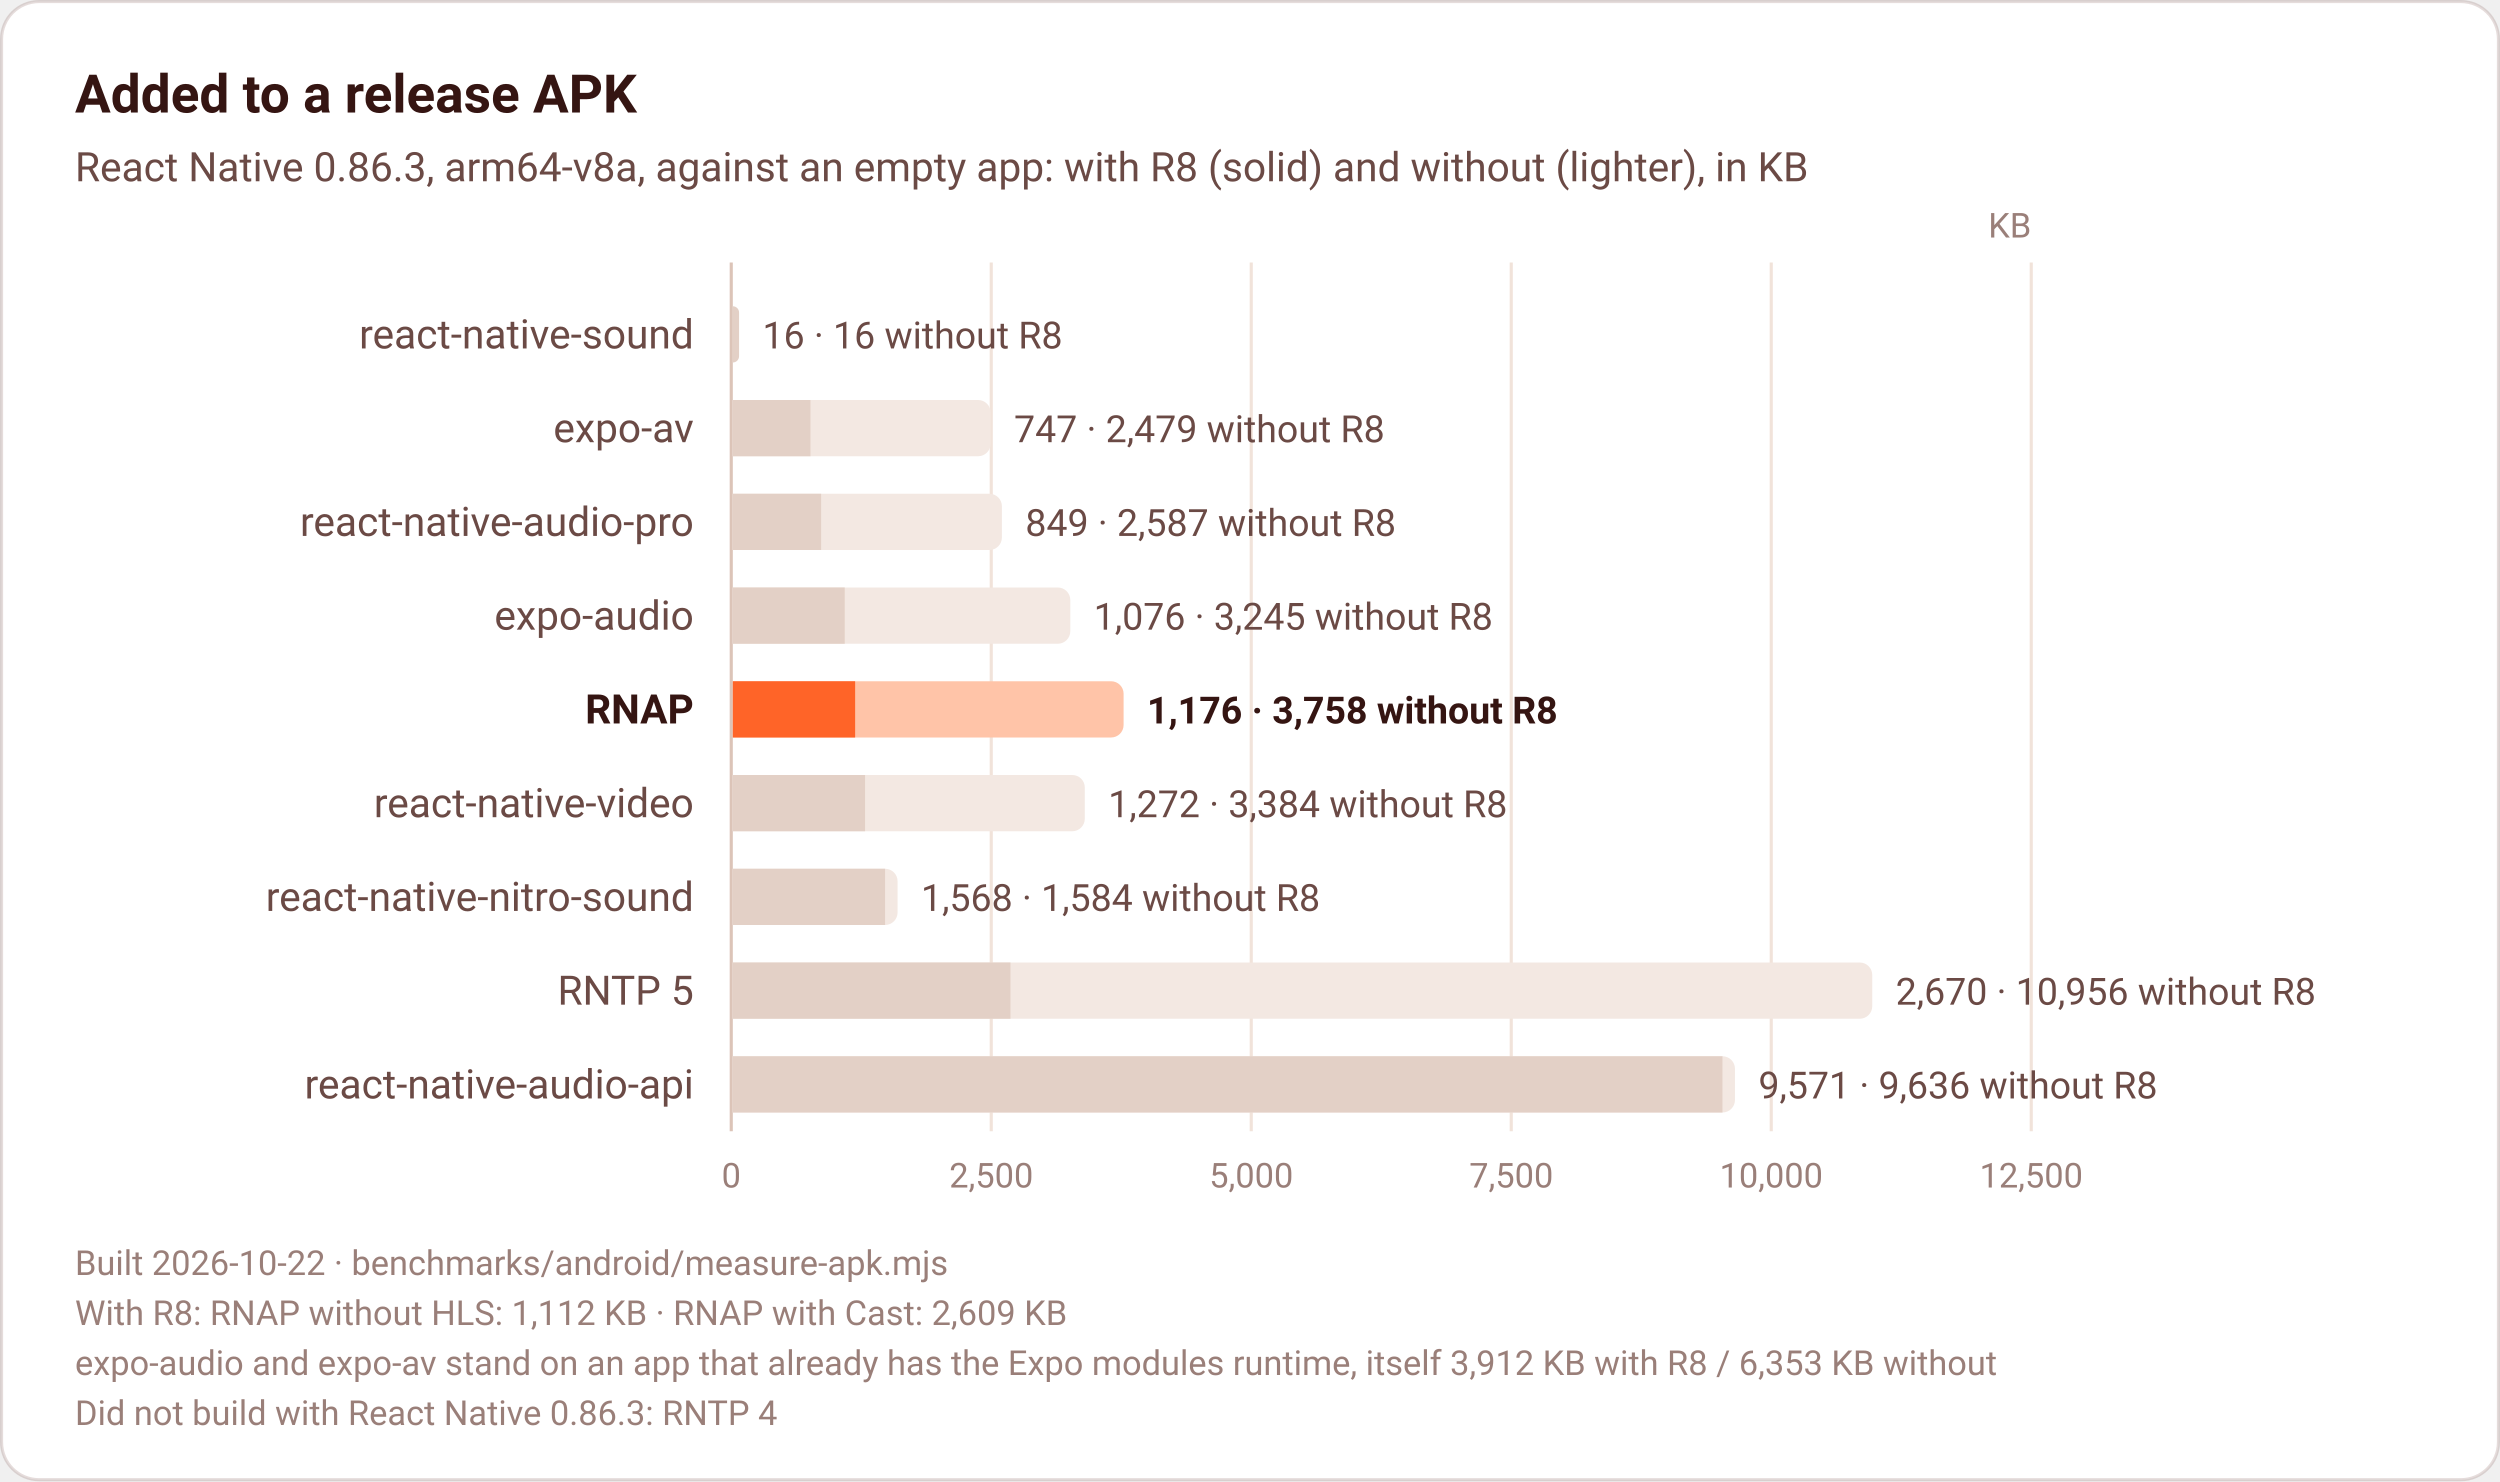
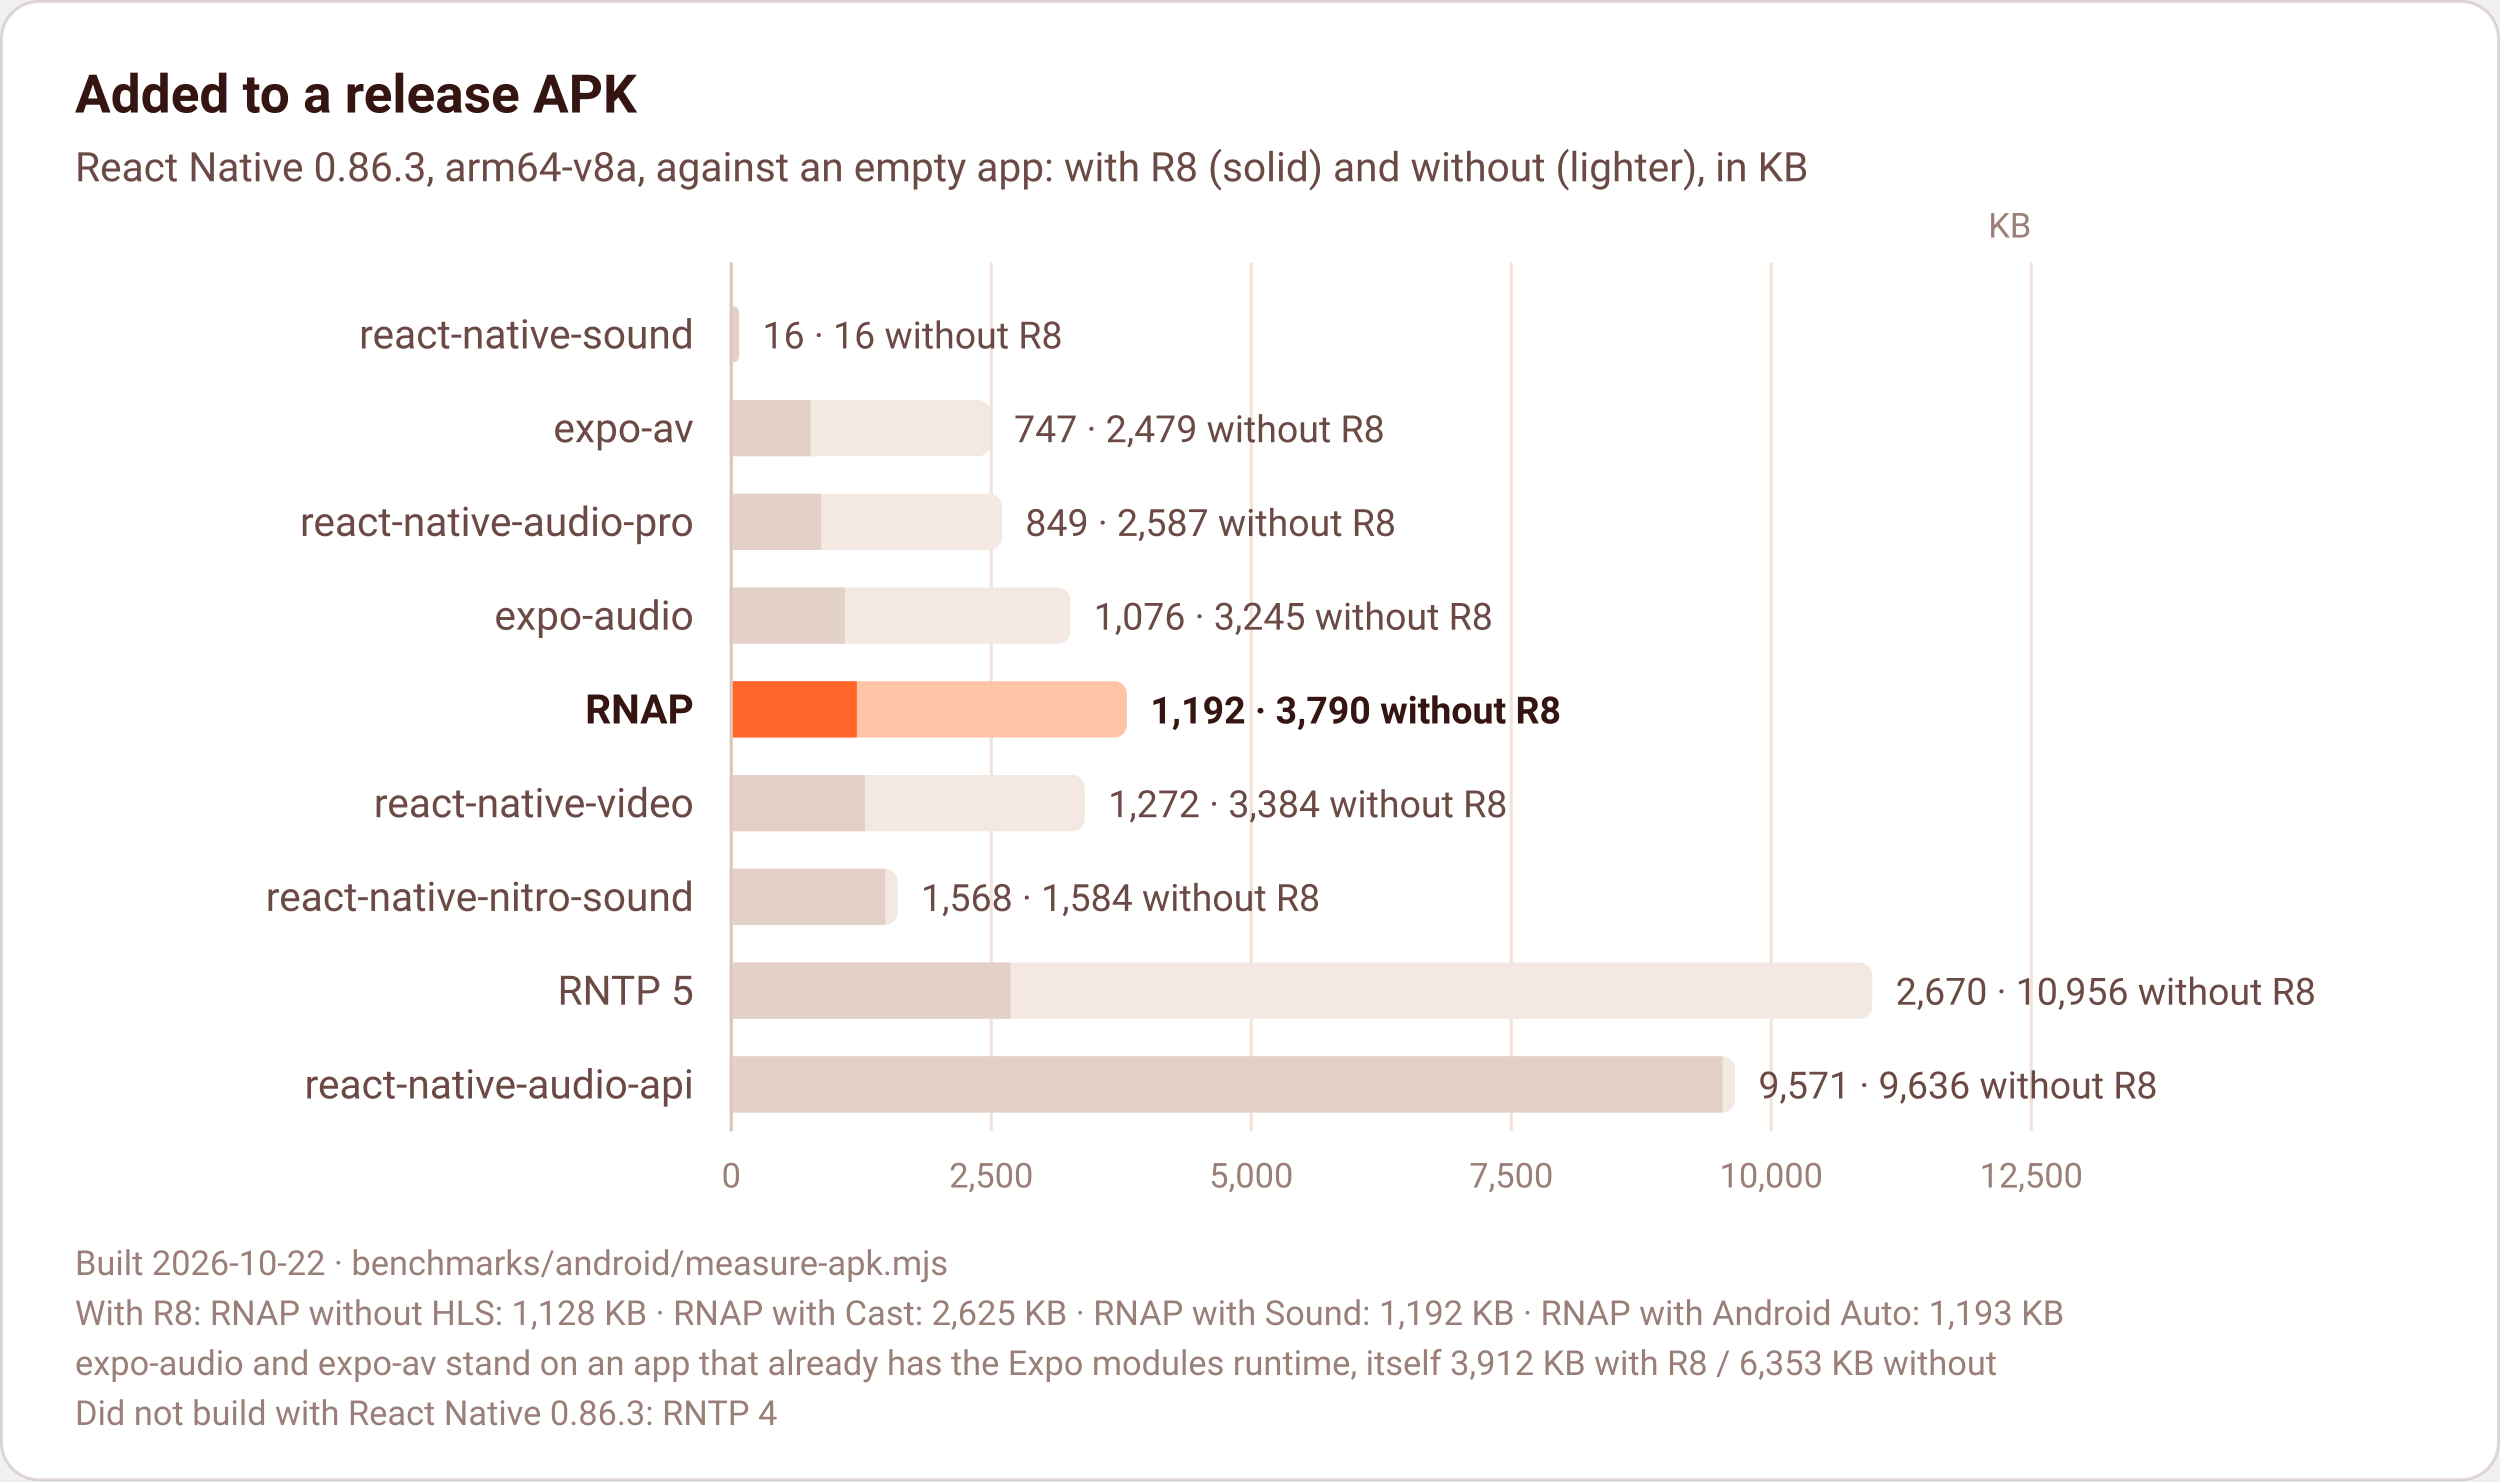
<svg xmlns="http://www.w3.org/2000/svg" width="800" height="474" viewBox="0 0 800 474" font-family="system-ui, -apple-system, &quot;Segoe UI&quot;, Roboto, sans-serif" role="img" aria-labelledby="t d">
  <rect x="0.5" y="0.5" width="799" height="473" rx="12" fill="#ffffff" stroke="rgba(91,34,28,0.16)" />
  <text x="24" y="36" font-size="17" font-weight="600" fill="#351512">Added to a release APK</text>
  <text x="24" y="58" font-size="13" fill="#6b4a45">React Native 0.86.3, arm64-v8a, against an empty app: with R8 (solid) and without (lighter), in KB</text>
  <line x1="234" y1="84" x2="234" y2="362" stroke="#dcc4b8" stroke-width="1" />
  <text x="234" y="380" font-size="11" fill="#9a7f79" text-anchor="middle" style="font-variant-numeric:tabular-nums">0</text>
  <line x1="317.2" y1="84" x2="317.2" y2="362" stroke="#f1e3da" stroke-width="1" />
  <text x="317.2" y="380" font-size="11" fill="#9a7f79" text-anchor="middle" style="font-variant-numeric:tabular-nums">2,500</text>
  <line x1="400.4" y1="84" x2="400.4" y2="362" stroke="#f1e3da" stroke-width="1" />
  <text x="400.4" y="380" font-size="11" fill="#9a7f79" text-anchor="middle" style="font-variant-numeric:tabular-nums">5,000</text>
  <line x1="483.6" y1="84" x2="483.6" y2="362" stroke="#f1e3da" stroke-width="1" />
  <text x="483.6" y="380" font-size="11" fill="#9a7f79" text-anchor="middle" style="font-variant-numeric:tabular-nums">7,500</text>
  <line x1="566.8" y1="84" x2="566.8" y2="362" stroke="#f1e3da" stroke-width="1" />
  <text x="566.8" y="380" font-size="11" fill="#9a7f79" text-anchor="middle" style="font-variant-numeric:tabular-nums">10,000</text>
  <line x1="650" y1="84" x2="650" y2="362" stroke="#f1e3da" stroke-width="1" />
  <text x="650" y="380" font-size="11" fill="#9a7f79" text-anchor="middle" style="font-variant-numeric:tabular-nums">12,500</text>
  <text x="650" y="76" font-size="11" fill="#9a7f79" text-anchor="end">KB</text>
  <text x="222" y="111.5" font-size="13" fill="#6b4a45" font-weight="400" text-anchor="end">react-native-sound</text>
  <path d="M234.5,98h0a2,2 0 0 1 2,2v14a2,2 0 0 1 -2,2h-0z" fill="#e3d0c6" />
  <text x="244" y="111.5" font-size="12" fill="#6b4a45" font-weight="400" style="font-variant-numeric:tabular-nums">16 · 16 without R8</text>
  <text x="222" y="141.5" font-size="13" fill="#6b4a45" font-weight="400" text-anchor="end">expo-av</text>
  <path d="M234.5,128h78.495a4,4 0 0 1 4,4v10a4,4 0 0 1 -4,4h-78.495z" fill="#f3e8e2" />
  <rect x="234.5" y="128" width="24.85" height="18" fill="#e3d0c6" />
  <text x="324.495" y="141.5" font-size="12" fill="#6b4a45" font-weight="400" style="font-variant-numeric:tabular-nums">747 · 2,479 without R8</text>
  <text x="222" y="171.5" font-size="13" fill="#6b4a45" font-weight="400" text-anchor="end">react-native-audio-pro</text>
  <path d="M234.5,158h82.11a4,4 0 0 1 4,4v10a4,4 0 0 1 -4,4h-82.11z" fill="#f3e8e2" />
  <rect x="234.5" y="158" width="28.263" height="18" fill="#e3d0c6" />
  <text x="328.11" y="171.5" font-size="12" fill="#6b4a45" font-weight="400" style="font-variant-numeric:tabular-nums">849 · 2,587 without R8</text>
  <text x="222" y="201.5" font-size="13" fill="#6b4a45" font-weight="400" text-anchor="end">expo-audio</text>
  <path d="M234.5,188h103.996a4,4 0 0 1 4,4v10a4,4 0 0 1 -4,4h-103.996z" fill="#f3e8e2" />
  <rect x="234.5" y="188" width="35.812" height="18" fill="#e3d0c6" />
  <text x="349.996" y="201.5" font-size="12" fill="#6b4a45" font-weight="400" style="font-variant-numeric:tabular-nums">1,076 · 3,245 without R8</text>
  <text x="222" y="231.5" font-size="13" fill="#351512" font-weight="600" text-anchor="end">RNAP</text>
-   <path d="M234.5,218h121.052a4,4 0 0 1 4,4v10a4,4 0 0 1 -4,4h-121.052z" fill="#ffc4a8" />
-   <rect x="234.5" y="218" width="39.142" height="18" fill="#ff6428" />
-   <text x="367.052" y="231.5" font-size="12" fill="#351512" font-weight="600" style="font-variant-numeric:tabular-nums">1,176 · 3,758 without R8</text>
+   <path d="M234.5,218h122.117a4,4 0 0 1 4,4v10a4,4 0 0 1 -4,4h-122.117z" fill="#ffc4a8" />
+   <rect x="234.5" y="218" width="39.675" height="18" fill="#ff6428" />
+   <text x="368.117" y="231.5" font-size="12" fill="#351512" font-weight="600" style="font-variant-numeric:tabular-nums">1,192 · 3,790 without R8</text>
  <text x="222" y="261.5" font-size="13" fill="#6b4a45" font-weight="400" text-anchor="end">react-native-video</text>
  <path d="M234.5,248h108.635a4,4 0 0 1 4,4v10a4,4 0 0 1 -4,4h-108.635z" fill="#f3e8e2" />
  <rect x="234.5" y="248" width="42.321" height="18" fill="#e3d0c6" />
  <text x="354.635" y="261.5" font-size="12" fill="#6b4a45" font-weight="400" style="font-variant-numeric:tabular-nums">1,272 · 3,384 without R8</text>
  <text x="222" y="291.5" font-size="13" fill="#6b4a45" font-weight="400" text-anchor="end">react-native-nitro-sound</text>
  <path d="M234.5,278h48.724a4,4 0 0 1 4,4v10a4,4 0 0 1 -4,4h-48.724z" fill="#f3e8e2" />
  <rect x="234.5" y="278" width="48.724" height="18" fill="#e3d0c6" />
  <text x="294.724" y="291.5" font-size="12" fill="#6b4a45" font-weight="400" style="font-variant-numeric:tabular-nums">1,568 · 1,584 without R8</text>
  <text x="222" y="321.5" font-size="13" fill="#6b4a45" font-weight="400" text-anchor="end">RNTP 5</text>
  <path d="M234.5,308h360.619a4,4 0 0 1 4,4v10a4,4 0 0 1 -4,4h-360.619z" fill="#f3e8e2" />
  <rect x="234.5" y="308" width="88.853" height="18" fill="#e3d0c6" />
  <text x="606.619" y="321.5" font-size="12" fill="#6b4a45" font-weight="400" style="font-variant-numeric:tabular-nums">2,670 · 10,956 without R8</text>
  <text x="222" y="351.5" font-size="13" fill="#6b4a45" font-weight="400" text-anchor="end">react-native-audio-api</text>
  <path d="M234.5,338h316.692a4,4 0 0 1 4,4v10a4,4 0 0 1 -4,4h-316.692z" fill="#f3e8e2" />
  <rect x="234.5" y="338" width="316.692" height="18" fill="#e3d0c6" />
  <text x="562.692" y="351.5" font-size="12" fill="#6b4a45" font-weight="400" style="font-variant-numeric:tabular-nums">9,571 · 9,636 without R8</text>
  <text x="24" y="456" font-size="11" fill="#9a7f79">Did not build with React Native 0.86.3: RNTP 4</text>
  <text x="24" y="440" font-size="11" fill="#9a7f79">expo-audio and expo-av stand on an app that already has the Expo modules runtime, itself 3,912 KB with R8 / 6,353 KB without</text>
-   <text x="24" y="424" font-size="11" fill="#9a7f79">With R8: RNAP without HLS: 1,112 KB · RNAP with Cast: 2,609 KB</text>
+   <text x="24" y="424" font-size="11" fill="#9a7f79">With R8: RNAP without HLS: 1,128 KB · RNAP with Cast: 2,625 KB · RNAP with Sound: 1,192 KB · RNAP with Android Auto: 1,193 KB</text>
  <text x="24" y="408" font-size="11" fill="#9a7f79">Built 2026-10-22 · benchmarks/android/measure-apk.mjs</text>
</svg>
